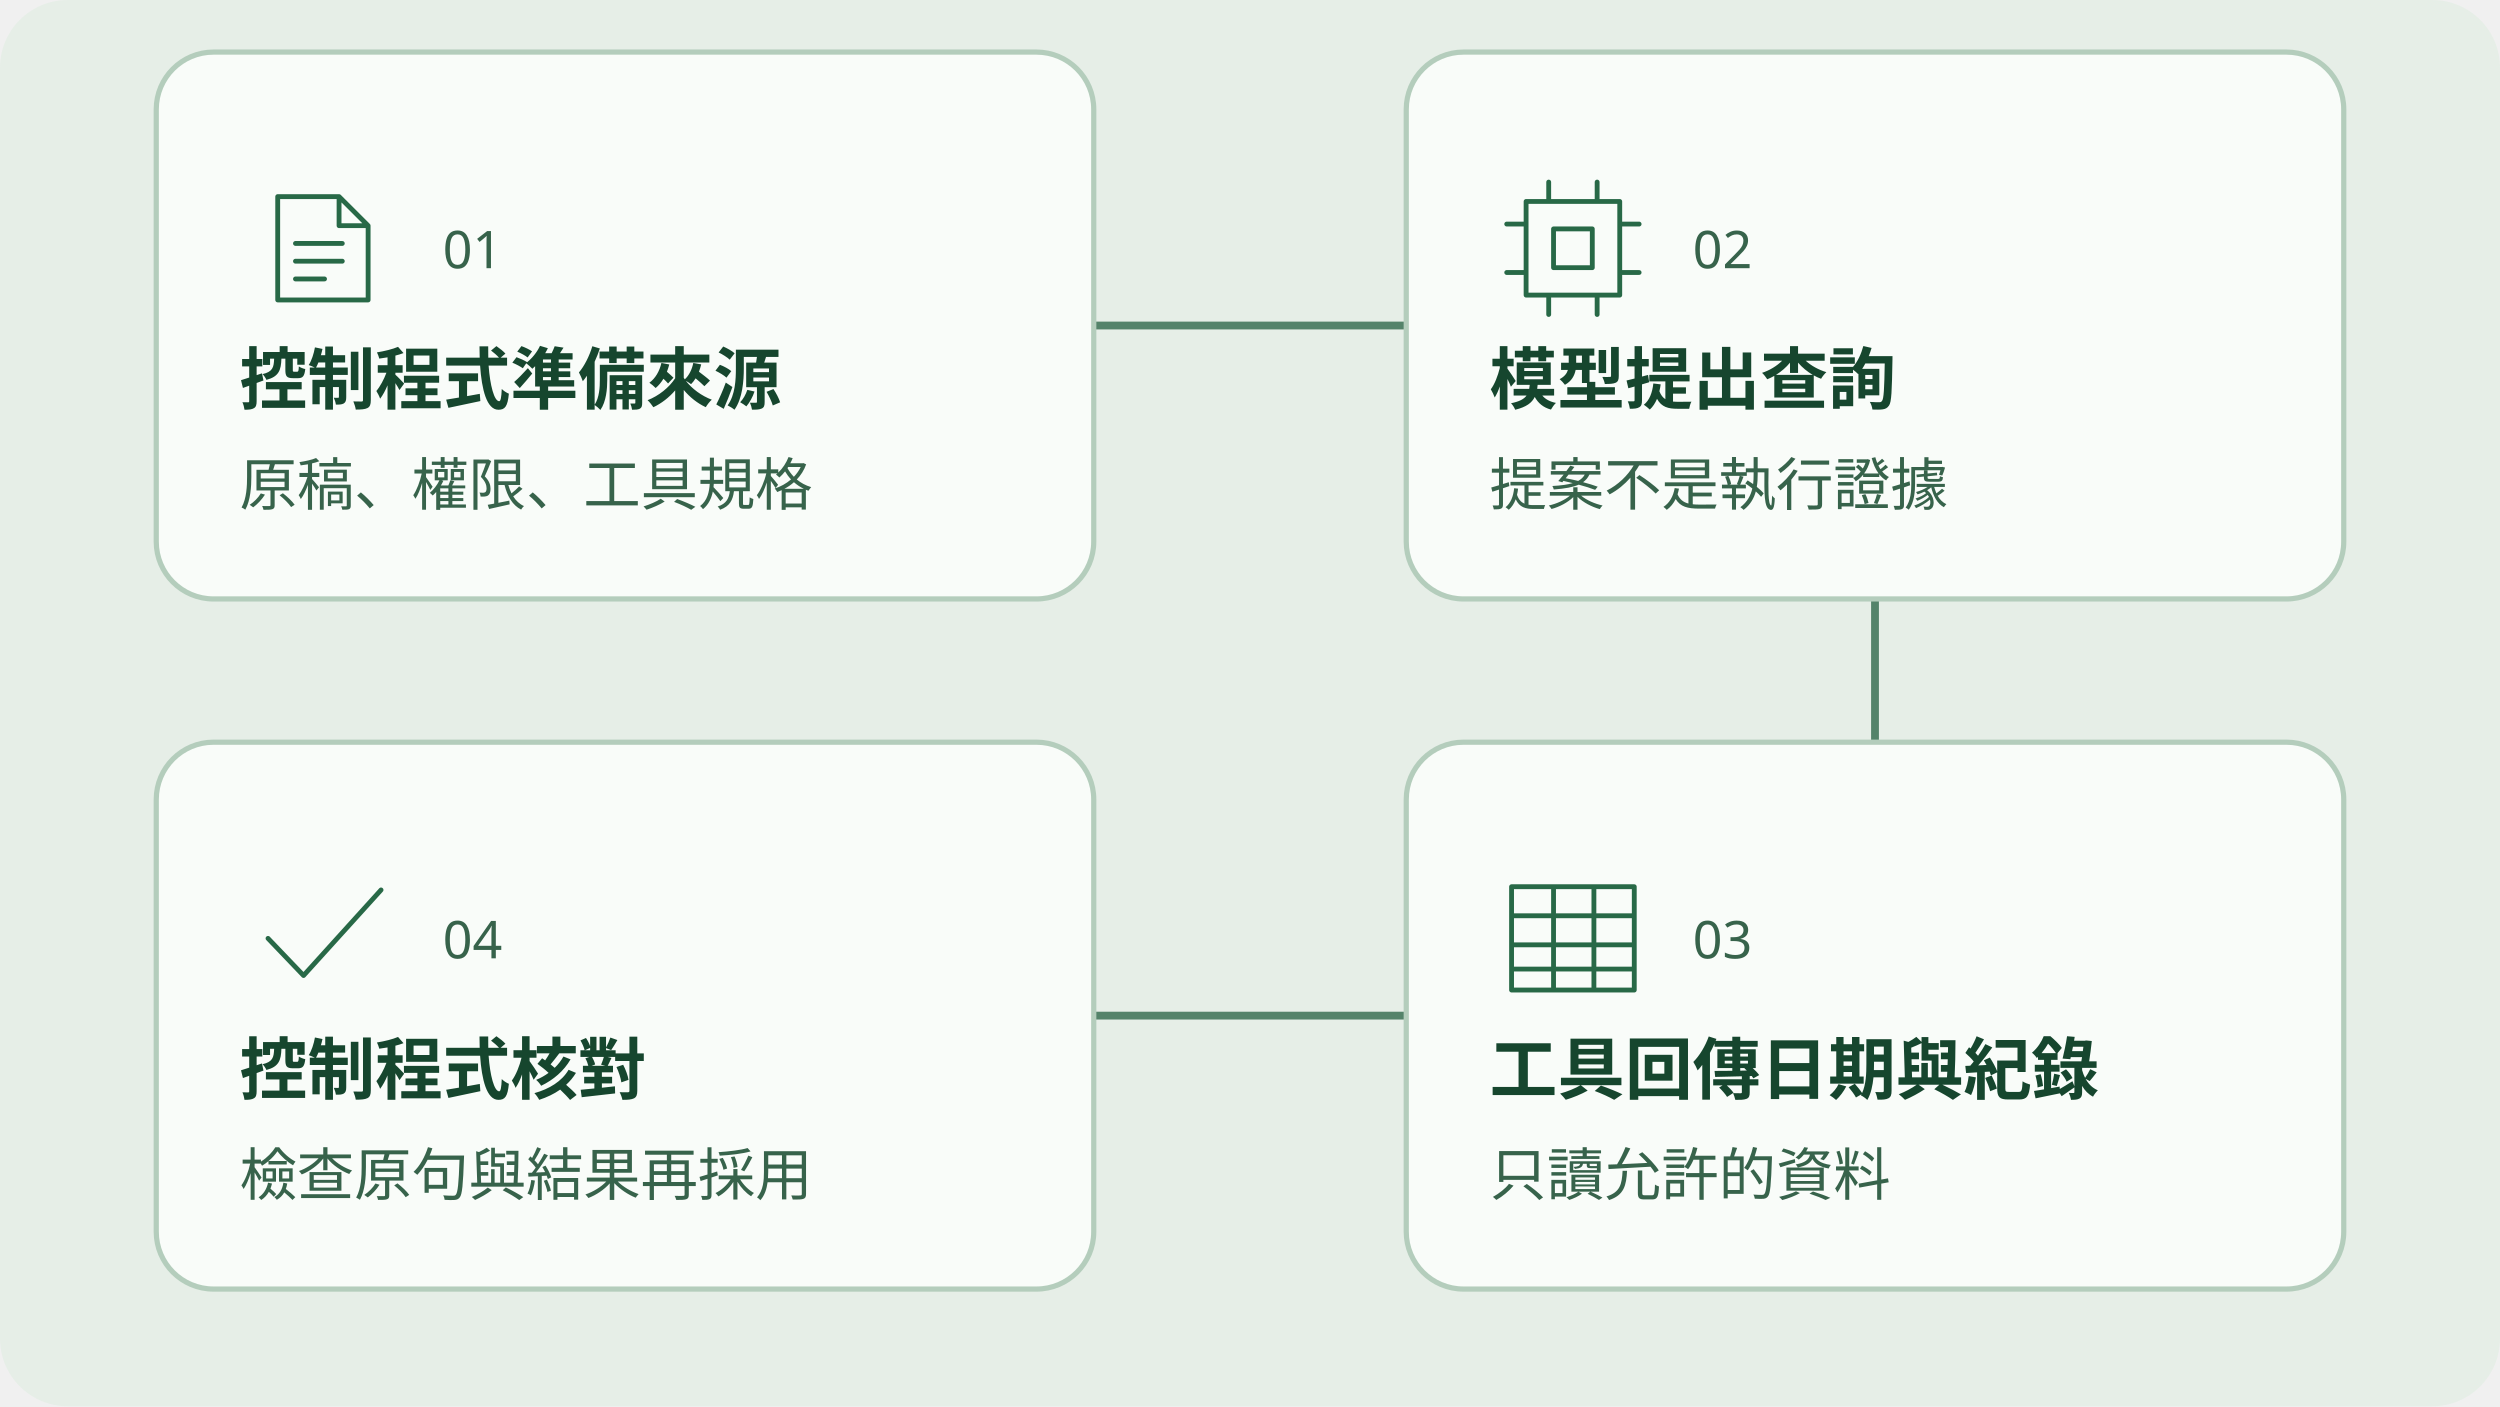
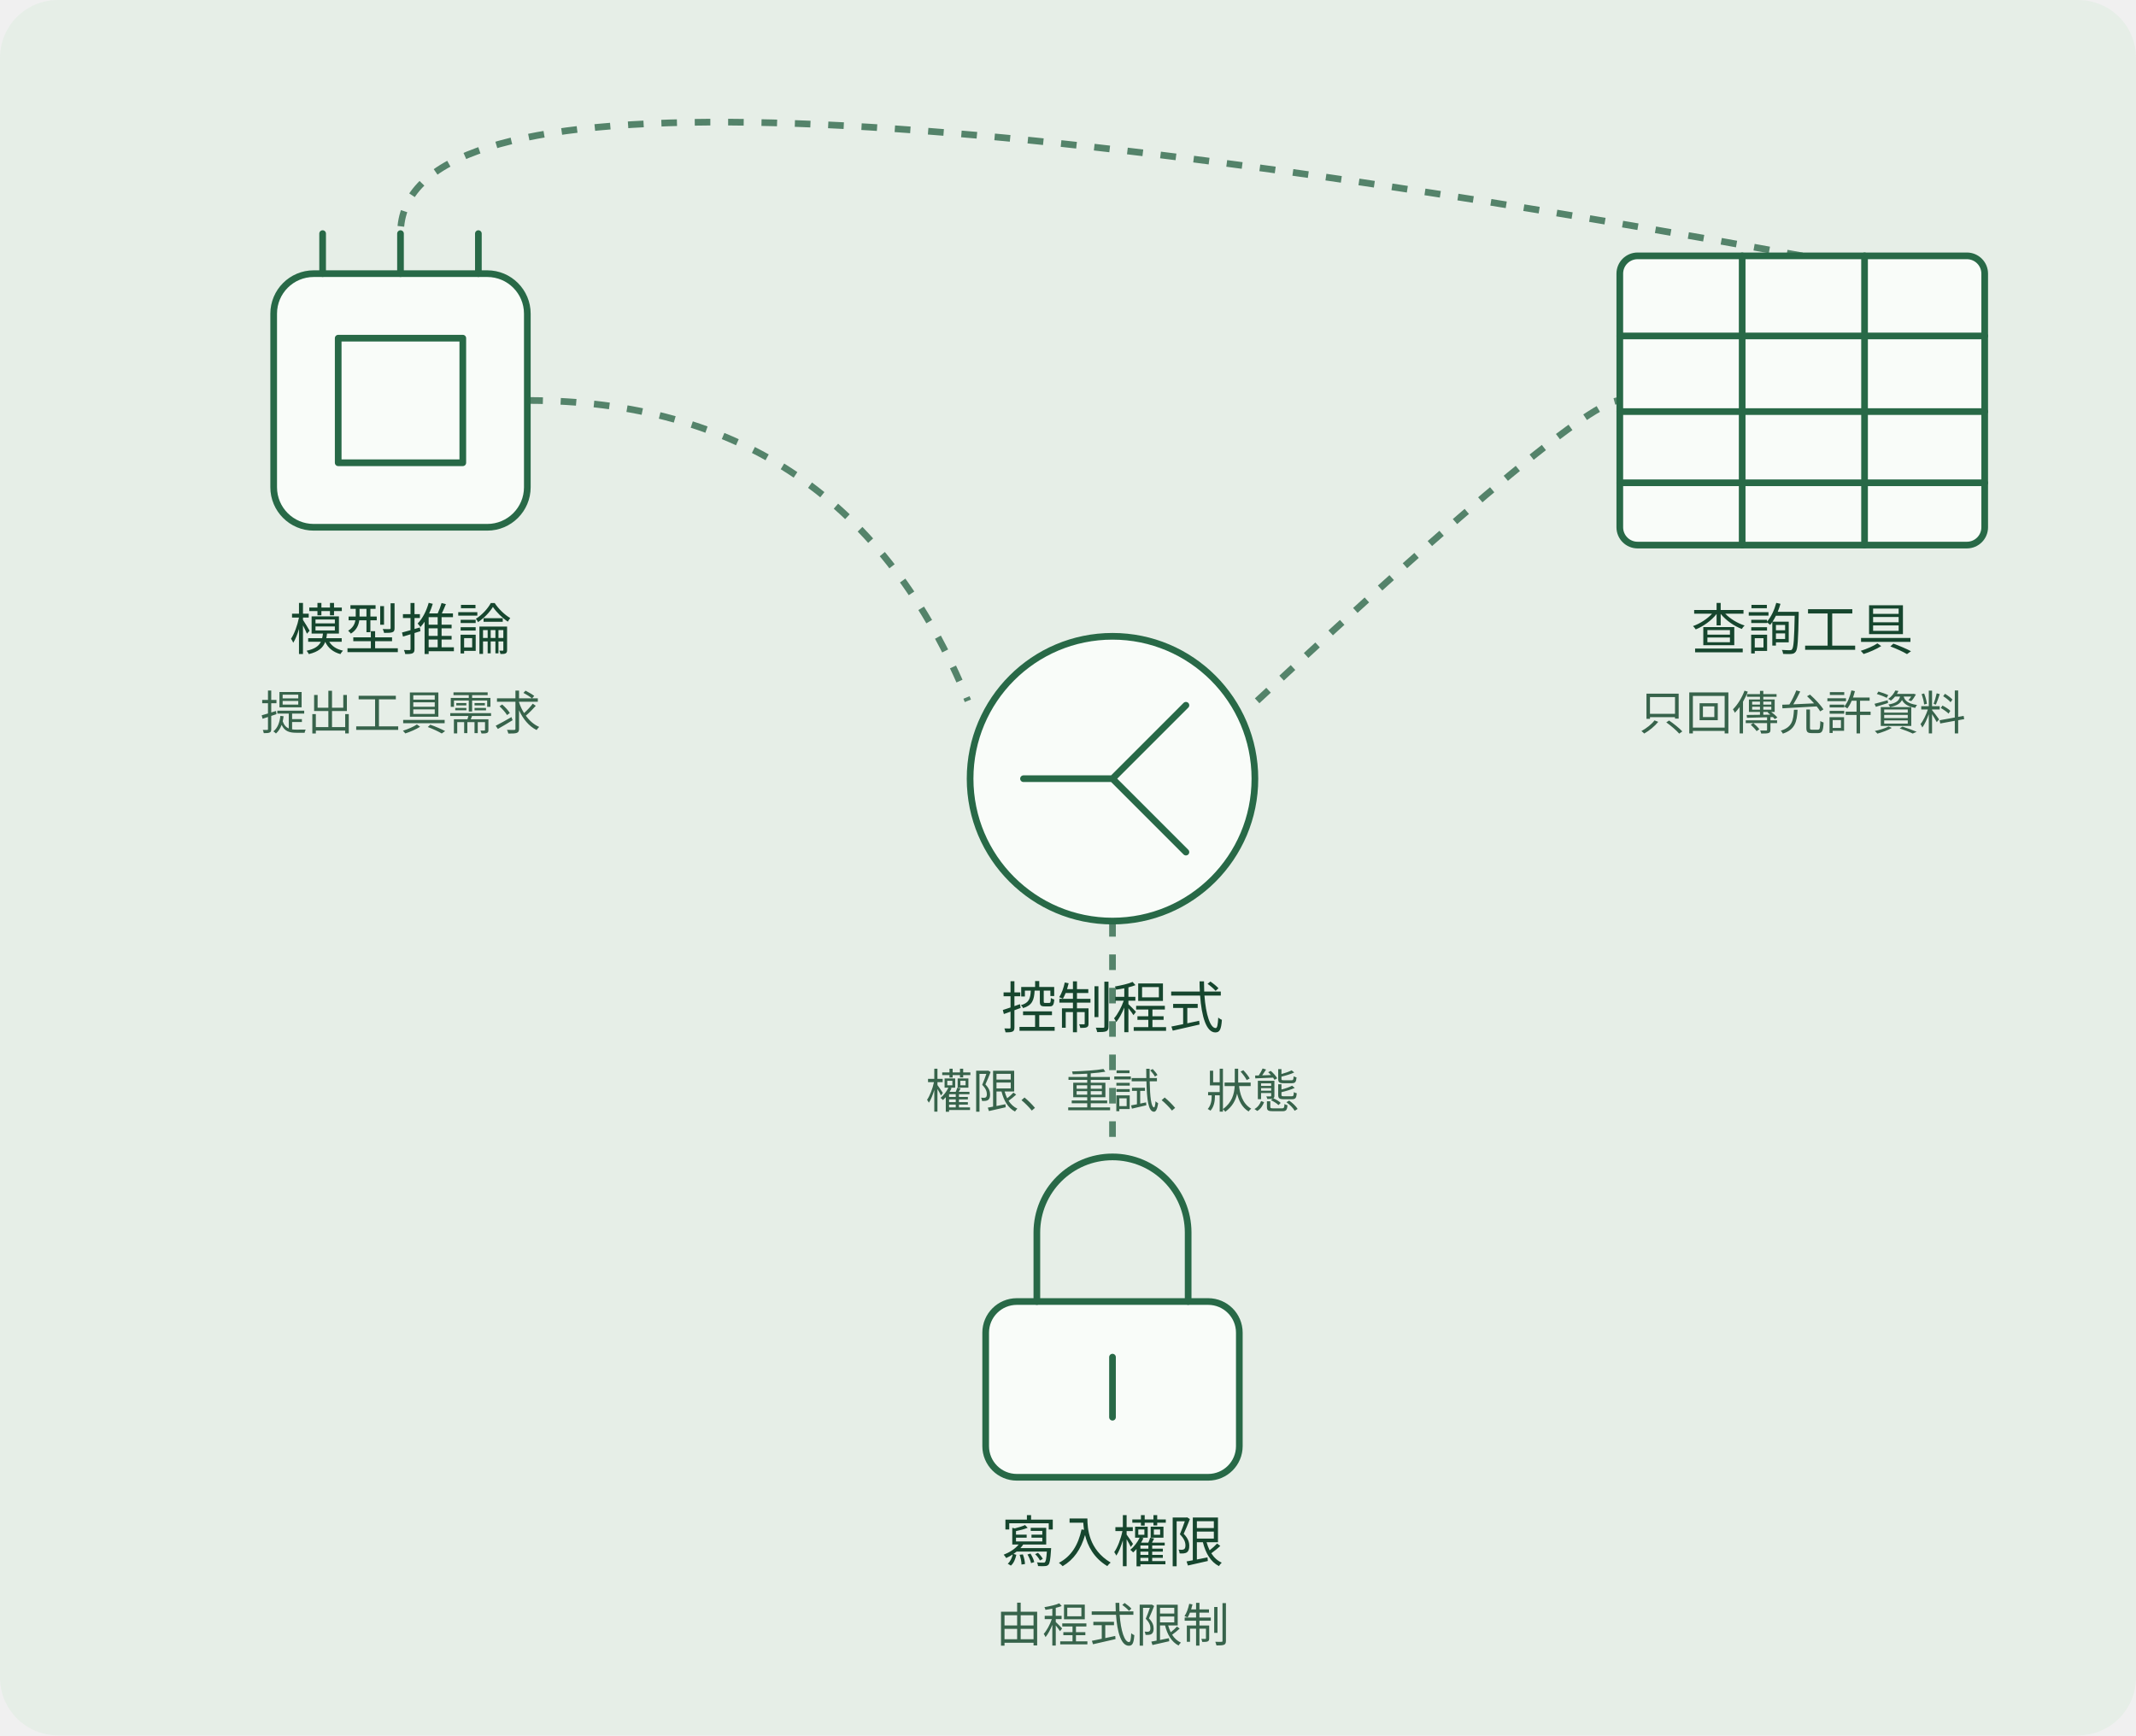
- <svg xmlns="http://www.w3.org/2000/svg" class="book-art" role="img" aria-label="程式控權限，模型提出候選" viewBox="0 0 960 540">
-   <rect width="960" height="540" rx="26" fill="#e6eee7" />
-   <path d="M420 125H540" data-book-path="0" fill="none" stroke="#54836a" stroke-width="3" />
-   <path d="M720 230V285" data-book-path="1" fill="none" stroke="#54836a" stroke-width="3" />
-   <path d="M540 390H420" data-book-path="2" fill="none" stroke="#54836a" stroke-width="3" />
-   <g data-book-node="0" transform="translate(240,125)">
-     <rect class="bk-node-bg" x="-180" y="-105" width="360" height="210" rx="22" fill="#f9fcf9" stroke="#b4cdbc" stroke-width="2" />
-     <g transform="translate(-116,-34) scale(.62)" fill="none" stroke="#286947" stroke-width="3" stroke-linecap="round" stroke-linejoin="round">
-       <path d="M-28-25h38l18 18v46h-56zM10-25v18h18M-17 4h29M-17 15h29M-17 26h18" />
-     </g>
-     <text x="-70" y="-22" fill="#37634b" font-size="20" font-family="system-ui,sans-serif">01</text>
-     <text class="bk-label" x="-148" y="30" fill="#16462e" font-size="26" font-weight="600" font-family="system-ui,sans-serif">控制程式準備來源</text>
-     <text x="-148" y="69" fill="#37634b" font-size="22" font-family="system-ui,sans-serif">原稿、權限、工具規格</text>
+ <svg xmlns="http://www.w3.org/2000/svg" class="book-art" data-illustration="bespoke" data-mobile-viewbox="0 0 480 1300" viewBox="0 0 960 780" role="img" aria-label="控制程式居中調度，模型與工具以結果反覆交接">
+   <rect width="960" height="780" rx="26" fill="#e6eee7" />
+   <path data-book-path="0" d="M237 180Q380 180 435 315" data-mobile-d="M230 140H450V350Q450 380 330 380" fill="none" stroke="#54836a" stroke-width="3" stroke-dasharray="7 8" />
+   <path data-book-path="1" d="M565 315Q710 180 728 180" data-mobile-d="M240 470H25V680Q25 710 140 710" fill="none" stroke="#54836a" stroke-width="3" stroke-dasharray="7 8" />
+   <path data-book-path="2" d="M810 115Q180 0 180 105" data-mobile-d="M58 800Q5 140 65 140" fill="none" stroke="#54836a" stroke-width="3" stroke-dasharray="7 8" />
+   <path data-book-path="3" d="M500 414V515" data-mobile-d="M395 470Q460 1130 387 1130" fill="none" stroke="#54836a" stroke-width="3" stroke-dasharray="7 8" />
+   <g data-book-node="0" transform="translate(180,180)" data-mobile-transform="translate(140,140)">
+     <rect class="bk-node-bg" x="-57" y="-57" width="114" height="114" rx="18" fill="#f9fcf9" stroke="#286947" stroke-width="3" />
+     <path d="M-35-57v-18M-3557v18M-57-35h-18M57-35h18" fill="none" stroke="#286947" stroke-width="3" stroke-linecap="round" stroke-linejoin="round" />
+     <path d="M0-57v-18M057v18M-570h-18M570h18" fill="none" stroke="#286947" stroke-width="3" stroke-linecap="round" stroke-linejoin="round" />
+     <path d="M35-57v-18M3557v18M-5735h-18M5735h18" fill="none" stroke="#286947" stroke-width="3" stroke-linecap="round" stroke-linejoin="round" />
+     <path d="M-28-28h56v56h-56Z" fill="none" stroke="#286947" stroke-width="3" stroke-linecap="round" stroke-linejoin="round" />
+     <text x="0" y="112" text-anchor="middle" fill="#16462e" font-size="25" font-family="system-ui,sans-serif">模型推論</text>
+     <text x="0" y="148" text-anchor="middle" fill="#37634b" font-size="21" font-family="system-ui,sans-serif">提出工具需求</text>
  </g>
-   <g data-book-node="1" transform="translate(720,125)">
-     <rect class="bk-node-bg" x="-180" y="-105" width="360" height="210" rx="22" fill="#f9fcf9" stroke="#b4cdbc" stroke-width="2" />
-     <g transform="translate(-116,-34) scale(.62)" fill="none" stroke="#286947" stroke-width="3" stroke-linecap="round" stroke-linejoin="round">
-       <path d="M-29-22h58v58h-58zM-12-5h24v24h-24zM-15-22v-12M15-22v-12M-15 36v12M15 36v12M-29-8h-12M-29 22h-12M29-8h12M29 22h12" />
-     </g>
-     <text x="-70" y="-22" fill="#37634b" font-size="20" font-family="system-ui,sans-serif">02</text>
-     <text class="bk-label" x="-148" y="30" fill="#16462e" font-size="26" font-weight="600" font-family="system-ui,sans-serif">模型提出查詢</text>
-     <text x="-148" y="69" fill="#37634b" font-size="22" font-family="system-ui,sans-serif">提案不是執行證據</text>
+   <g data-book-node="1" transform="translate(500,350)" data-mobile-transform="translate(330,470)">
+     <circle class="bk-node-bg" r="64" fill="#f9fcf9" stroke="#286947" stroke-width="3" />
+     <path d="M-40 0H0M0 0L33-33M0 0L33 33" fill="none" stroke="#286947" stroke-width="3" stroke-linecap="round" stroke-linejoin="round" />
+     <text x="0" y="112" text-anchor="middle" fill="#16462e" font-size="25" font-family="system-ui,sans-serif">控制程式</text>
+     <text x="0" y="148" text-anchor="middle" fill="#37634b" font-size="21" font-family="system-ui,sans-serif">權限、重試、狀態</text>
  </g>
-   <g data-book-node="2" transform="translate(720,390)">
-     <rect class="bk-node-bg" x="-180" y="-105" width="360" height="210" rx="22" fill="#f9fcf9" stroke="#b4cdbc" stroke-width="2" />
-     <g transform="translate(-116,-34) scale(.62)" fill="none" stroke="#286947" stroke-width="3" stroke-linecap="round" stroke-linejoin="round">
-       <path d="M-38-25h76v64h-76zM-38-7h76M-38 11h76M-38 26h76M-12-25v64M13-25v64" />
-     </g>
-     <text x="-70" y="-22" fill="#37634b" font-size="20" font-family="system-ui,sans-serif">03</text>
-     <text class="bk-label" x="-148" y="30" fill="#16462e" font-size="26" font-weight="600" font-family="system-ui,sans-serif">工具回傳日期與紀錄</text>
-     <text x="-148" y="69" fill="#37634b" font-size="22" font-family="system-ui,sans-serif">只讀允許的資料</text>
+   <g data-book-node="2" transform="translate(810,180)" data-mobile-transform="translate(140,800)">
+     <rect class="bk-node-bg" x="-82" y="-65" width="164" height="130" rx="8" fill="#f9fcf9" stroke="#286947" stroke-width="3" />
+     <path d="M-82-29H82M-82 5H82M-82 37H82M-27-65V65M28-65V65" fill="none" stroke="#286947" stroke-width="3" stroke-linecap="round" stroke-linejoin="round" />
+     <text x="0" y="112" text-anchor="middle" fill="#16462e" font-size="25" font-family="system-ui,sans-serif">查詢工具</text>
+     <text x="0" y="148" text-anchor="middle" fill="#37634b" font-size="21" font-family="system-ui,sans-serif">只回傳允許資料</text>
  </g>
-   <g data-book-node="3" transform="translate(240,390)">
-     <rect class="bk-node-bg" x="-180" y="-105" width="360" height="210" rx="22" fill="#f9fcf9" stroke="#b4cdbc" stroke-width="2" />
-     <g transform="translate(-116,-34) scale(.62)" fill="none" stroke="#286947" stroke-width="3" stroke-linecap="round" stroke-linejoin="round">
-       <path d="M-34 7l22 23L36-23" />
-     </g>
-     <text x="-70" y="-22" fill="#37634b" font-size="20" font-family="system-ui,sans-serif">04</text>
-     <text class="bk-label" x="-148" y="30" fill="#16462e" font-size="26" font-weight="600" font-family="system-ui,sans-serif">控制程式核對</text>
-     <text x="-148" y="69" fill="#37634b" font-size="22" font-family="system-ui,sans-serif">檢查原句與結果再採用</text>
+   <g data-book-node="3" transform="translate(500,590)" data-mobile-transform="translate(330,1130)">
+     <rect class="bk-node-bg" x="-57" y="-5" width="114" height="79" rx="14" fill="#f9fcf9" stroke="#286947" stroke-width="3" />
+     <path d="M-34-5v-31a34 34 0 0 1 68 0v31M0 20v27" fill="none" stroke="#286947" stroke-width="3" stroke-linecap="round" stroke-linejoin="round" />
+     <text x="0" y="112" text-anchor="middle" fill="#16462e" font-size="25" font-family="system-ui,sans-serif">寫入權限</text>
+     <text x="0" y="148" text-anchor="middle" fill="#37634b" font-size="21" font-family="system-ui,sans-serif">由程式限制</text>
  </g>
-   <circle class="book-packet" r="9" fill="#bd5934" stroke="#fff" stroke-width="3" opacity="0" />
+   <circle class="book-packet" r="9" fill="#bd5934" stroke="white" stroke-width="3" opacity="0" />
</svg>
